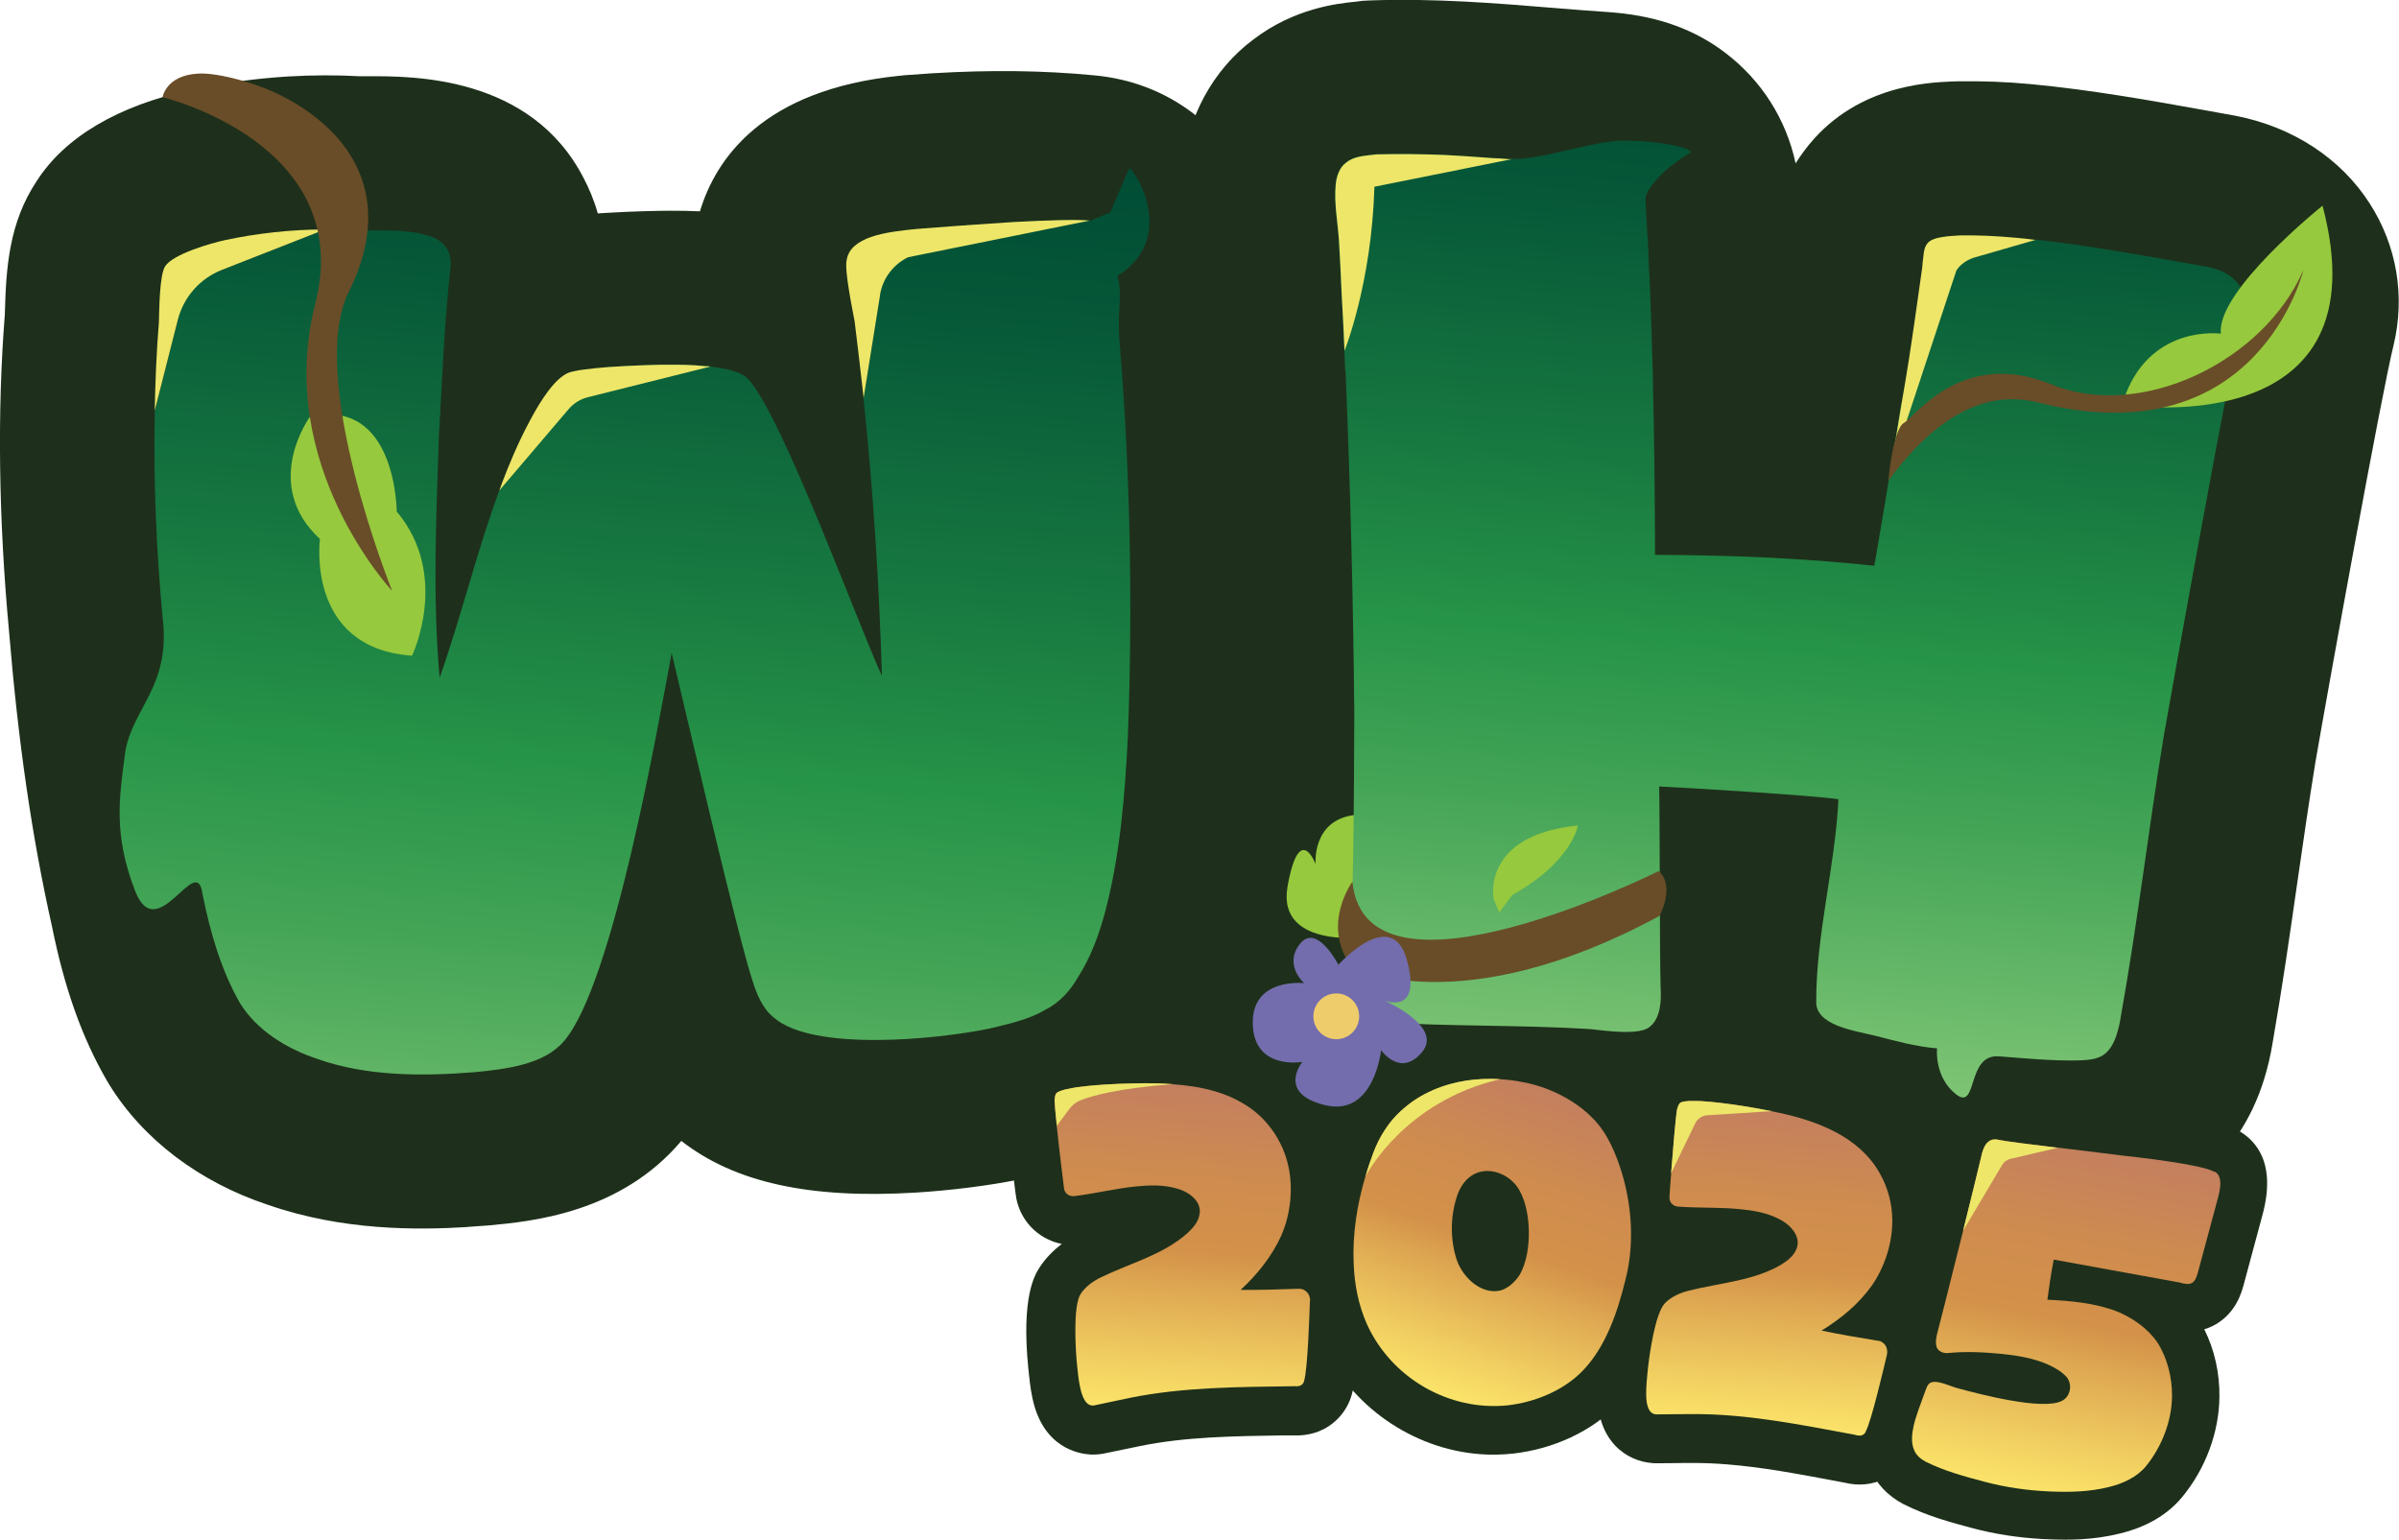
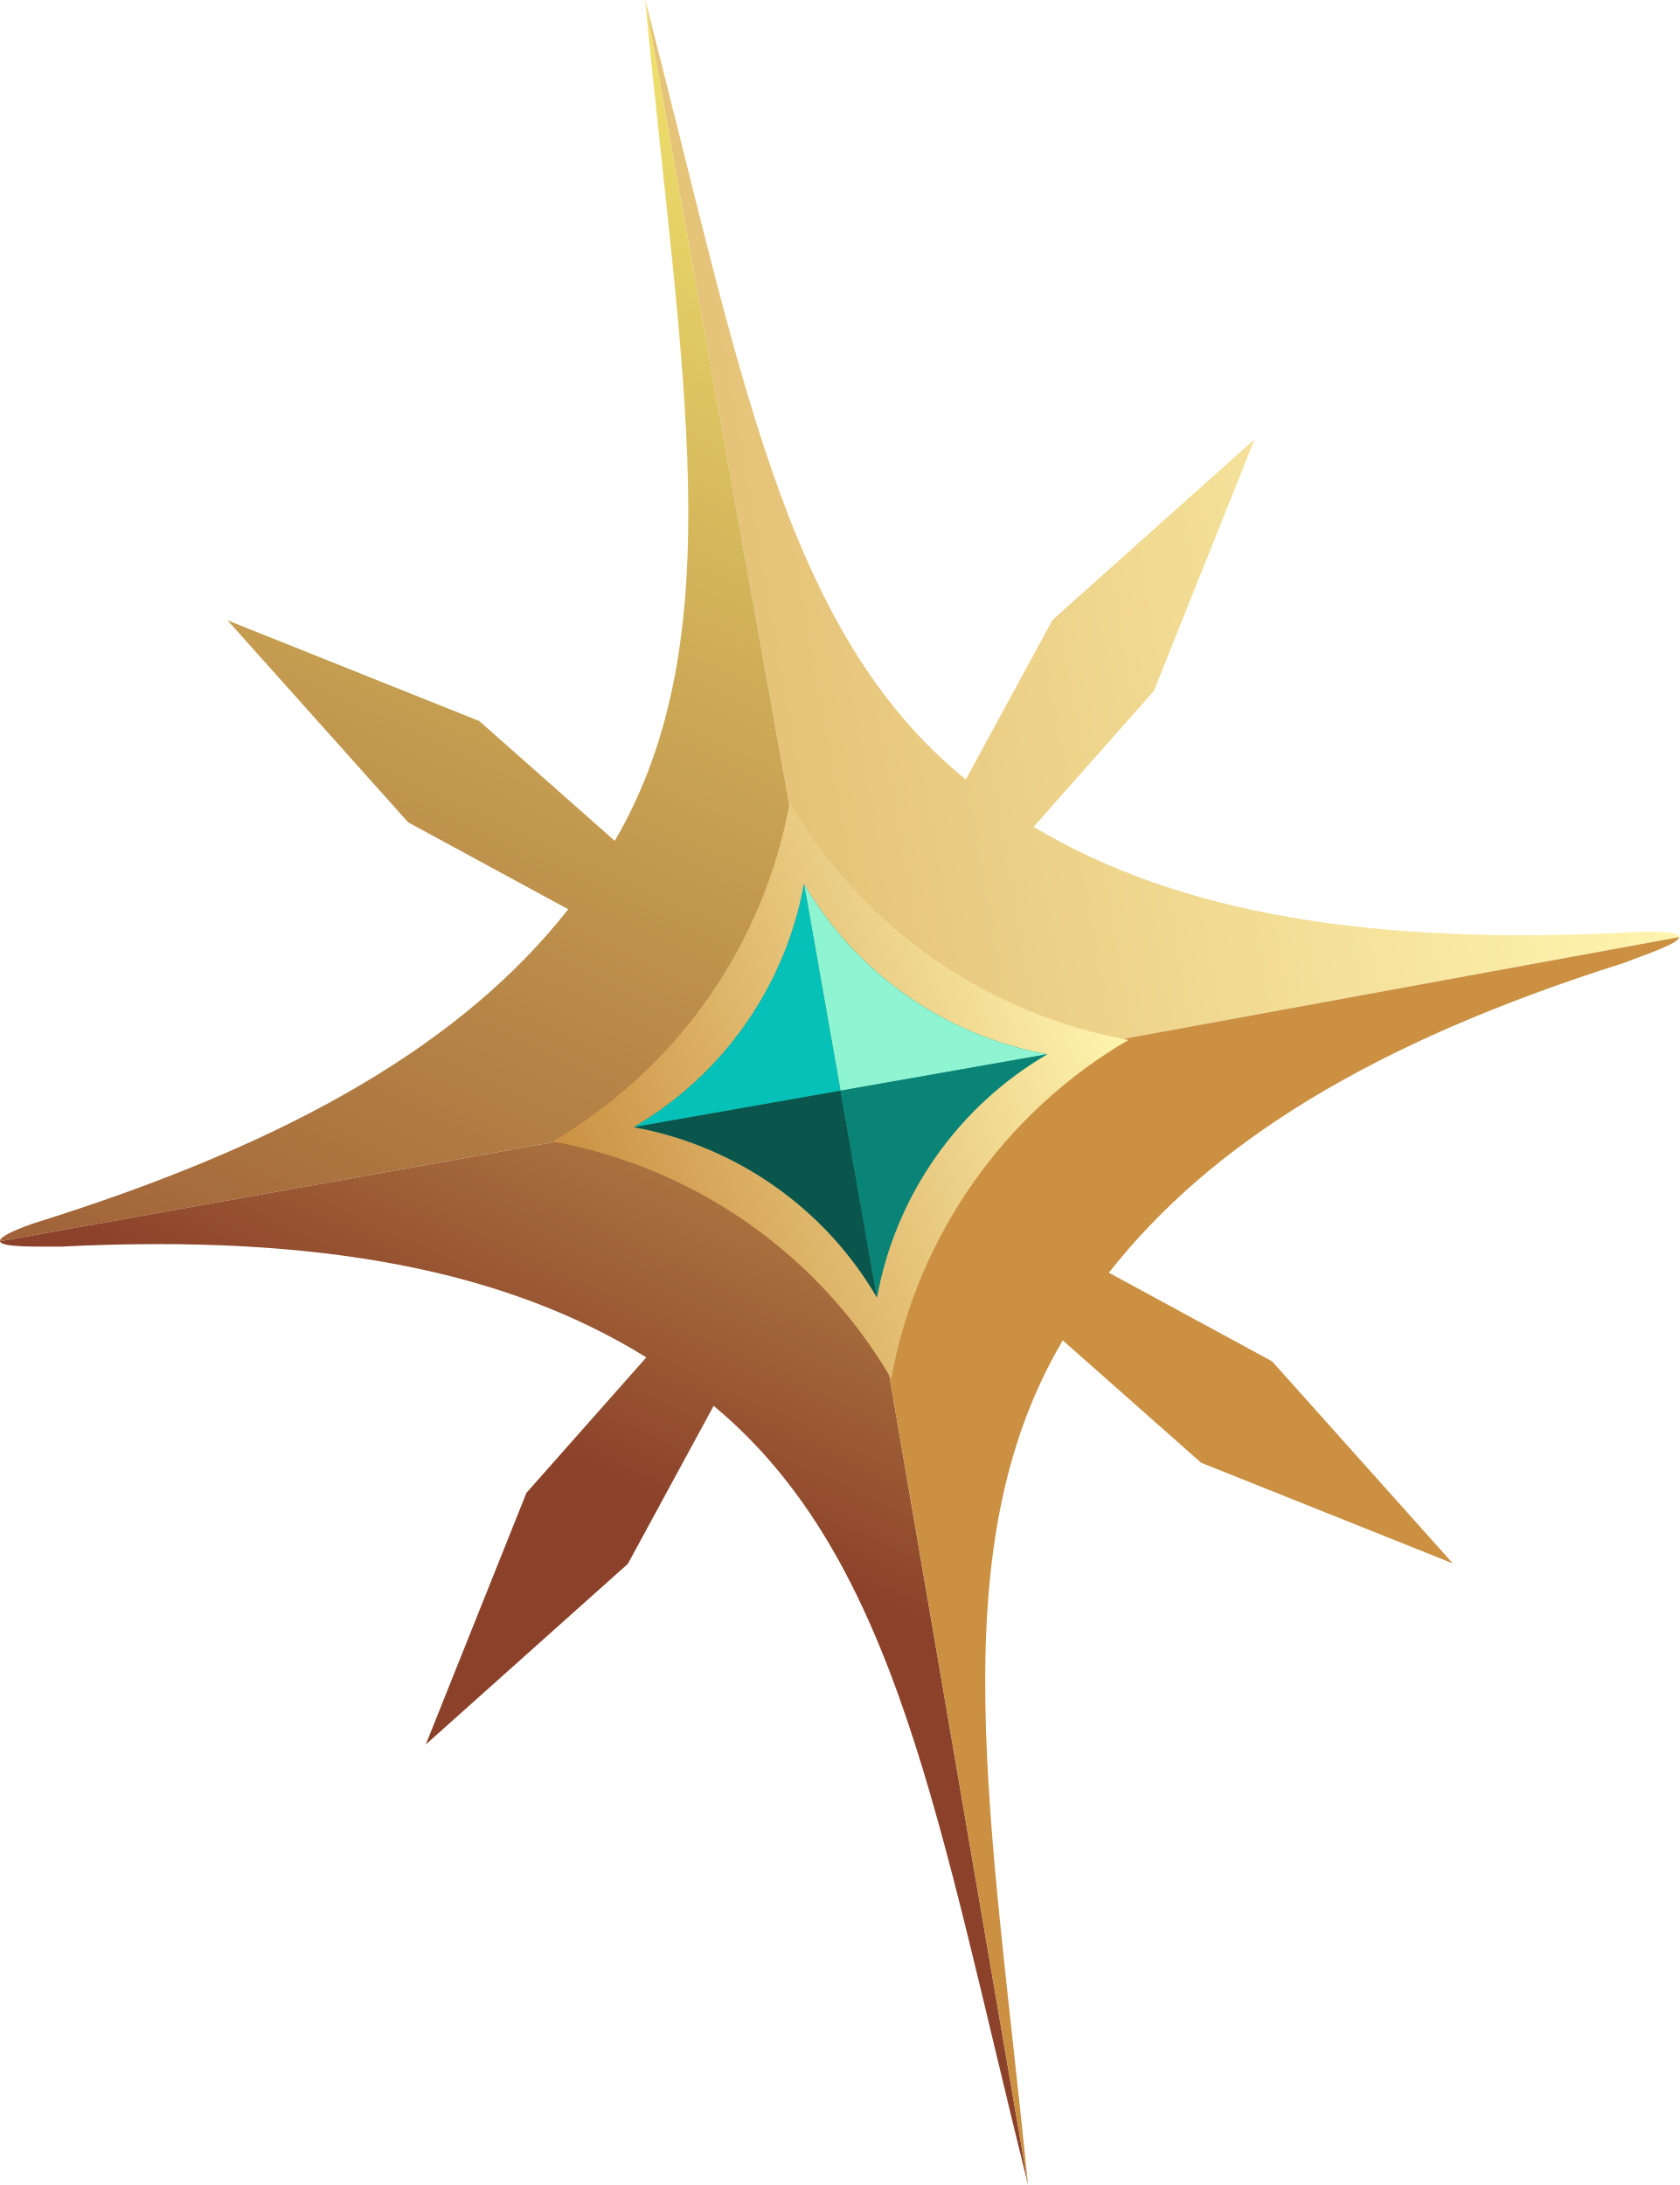
- <svg xmlns="http://www.w3.org/2000/svg" xmlns:xlink="http://www.w3.org/1999/xlink" id="Layer_2" viewBox="0 0 240.98 154.68">
+ <svg xmlns="http://www.w3.org/2000/svg" xmlns:xlink="http://www.w3.org/1999/xlink" id="Layer_2" data-name="Layer 2" viewBox="0 0 1558.83 2028.47">
  <defs>
    <style>
      .cls-1 {
-         fill: url(#Gradient-Green-New-2);
+         fill: url(#linear-gradient-2);
      }

      .cls-2 {
-         fill: #efcc6b;
+         fill: #0a564d;
      }

      .cls-3 {
-         fill: #96c93d;
+         fill: #cb9042;
      }

      .cls-4 {
-         fill: #694d28;
+         fill: url(#linear-gradient-4);
      }

      .cls-5 {
-         fill: #1e301b;
+         fill: url(#linear-gradient-3);
      }

      .cls-6 {
-         fill: url(#Gradient-Orange-4);
+         fill: #8ef4d2;
      }

      .cls-7 {
-         fill: url(#Gradient-Orange-3);
+         fill: #0b8478;
      }

      .cls-8 {
-         fill: url(#Gradient-Orange-2);
+         fill: #06c1b7;
      }

      .cls-9 {
-         fill: url(#Gradient-Green-New);
-       }
- 
-       .cls-10 {
-         fill: url(#Gradient-Orange);
-       }
- 
-       .cls-11 {
-         fill: #ede669;
-       }
- 
-       .cls-12 {
-         fill: #736dad;
+         fill: url(#linear-gradient);
      }
    </style>
-     <linearGradient id="Gradient-Green-New" x1="92.16" y1="147.49" x2="92.16" y2="35.32" gradientTransform="translate(-21.29 -29.26) rotate(4.54)" gradientUnits="userSpaceOnUse">
-       <stop offset="0" stop-color="#7ec575" />
-       <stop offset=".27" stop-color="#43a456" />
-       <stop offset=".43" stop-color="#269448" />
-       <stop offset=".61" stop-color="#177840" />
-       <stop offset=".86" stop-color="#065838" />
-       <stop offset="1" stop-color="#004c35" />
+     <linearGradient id="linear-gradient" x1="-770.15" y1="395.21" x2="814.06" y2="395.21" gradientTransform="translate(600.17 120.73) rotate(-10)" gradientUnits="userSpaceOnUse">
+       <stop offset="0" stop-color="#cb9042" />
+       <stop offset="1" stop-color="#fff5af" />
    </linearGradient>
-     <linearGradient id="Gradient-Green-New-2" data-name="Gradient-Green-New" x1="204.75" y1="121.79" x2="204.75" y2="20.32" xlink:href="#Gradient-Green-New" />
-     <linearGradient id="Gradient-Orange" x1="151.57" y1="126.73" x2="151.57" y2="159.54" gradientTransform="translate(-21.29 -29.26) rotate(4.54)" gradientUnits="userSpaceOnUse">
-       <stop offset="0" stop-color="#c47f60" />
-       <stop offset="0" stop-color="#c47f5f" />
-       <stop offset=".29" stop-color="#cf8c4e" />
-       <stop offset=".5" stop-color="#d39149" />
-       <stop offset=".61" stop-color="#dda551" />
-       <stop offset=".87" stop-color="#f2d162" />
-       <stop offset="1" stop-color="#fbe369" />
+     <linearGradient id="linear-gradient-2" x1="-796.76" y1="1469.03" x2="690.66" y2="-655.22" gradientTransform="translate(600.17 120.73) rotate(-10)" gradientUnits="userSpaceOnUse">
+       <stop offset="0" stop-color="#883c28" />
+       <stop offset=".12" stop-color="#965231" />
+       <stop offset=".36" stop-color="#bb8d4a" />
+       <stop offset=".71" stop-color="#f6eb71" />
    </linearGradient>
-     <linearGradient id="Gradient-Orange-2" data-name="Gradient-Orange" x1="267.29" y1="93.65" x2="267.29" y2="126.25" gradientTransform="translate(-67.46 -65.86) rotate(18.89)" xlink:href="#Gradient-Orange" />
-     <linearGradient id="Gradient-Orange-3" data-name="Gradient-Orange" x1="211.36" y1="124.22" x2="211.36" y2="156.48" xlink:href="#Gradient-Orange" />
-     <linearGradient id="Gradient-Orange-4" data-name="Gradient-Orange" x1="282.39" y1="113.67" x2="282.39" y2="149.03" gradientTransform="translate(-43.39 -52.2) rotate(11.43)" xlink:href="#Gradient-Orange" />
+     <linearGradient id="linear-gradient-3" x1="-445.98" y1="1525.47" x2="525.19" y2="138.5" gradientTransform="translate(600.17 120.73) rotate(-10)" gradientUnits="userSpaceOnUse">
+       <stop offset=".21" stop-color="#8c422a" />
+       <stop offset=".79" stop-color="#f6eb71" />
+     </linearGradient>
+     <linearGradient id="linear-gradient-4" x1="-976.64" y1="676.59" x2="-441.92" y2="676.59" gradientTransform="translate(1215.29 134.18) rotate(-20)" xlink:href="#linear-gradient" />
  </defs>
-   <g id="Layer_1-2" data-name="Layer_1">
+   <g id="Layer_6" data-name="Layer 6">
    <g>
-       <path class="cls-5" d="M46.93,123.27c-4.99.3-12.47.39-20.01-2.23-6.88-2.28-12.55-6.57-15.95-12.09l-.24-.4c-2.5-4.33-4.25-9.25-5.51-15.49-2.01-8.98-3.38-18.39-4.31-29.6C-.14,52.13-.29,41.34.49,31.54v-.13c.12-4.59.44-9.05,3.17-13.18,2.84-4.45,8.15-7.61,15.64-9.23,3.24-.69,6.49-1.13,9.69-1.32,2.39-.14,4.8-.15,7.17-.02h.76c4.52-.02,16.41-.08,21.71,10.24.51.97,1.03,2.16,1.42,3.54.36-.03.74-.05,1.13-.07,2.53-.15,5.09-.2,6.12-.2.99,0,1.99.01,3.01.06,1.59-5.29,6.32-12.21,19.96-13.61l.57-.06c.95-.07,1.9-.14,2.84-.2,5.86-.35,11.14-.28,16.13.2,7.57.65,13.72,5.35,16.49,12.64l.15.43c1.51,4.36,1.46,8.27,1.42,10.86,0,.46-.02.93,0,1.39,1.13,13.52,1.43,27.49.9,41.54-.31,6.44-.88,13.81-2.77,21.03-1.14,4.23-2.6,7.73-4.49,10.76-2.31,3.85-5.48,6.91-9.21,8.88-3.5,1.93-6.98,2.73-9.31,3.27l-.55.12c-3.09.63-6.91,1.11-10.48,1.33-10.64.64-18.15-1.01-23.52-5.19-6.12,7.24-15.01,8.08-19.28,8.48-.89.07-1.56.12-2.23.16Z" />
-       <path class="cls-9" d="M111.03,91.54c-.61,2.29-1.44,4.6-2.74,6.62-.75,1.33-1.87,2.59-3.34,3.31-1.65.98-3.68,1.4-5.6,1.87-5.2,1.07-17.62,2.33-21.6-1.1-1.13-.89-1.75-2.36-2.17-3.75-1.42-4.21-7.07-28.53-8.11-32.9-1.39,7.41-5.87,33.21-10.8,38.98-2.01,2.4-5.86,2.83-8.97,3.14-5.24.42-10.85.43-15.79-1.32-3.09-1.02-6.09-2.86-7.78-5.58-1.92-3.33-3.01-7.14-3.78-10.96-.57-4.48-4.55,5.37-6.78-.35-2.2-5.72-1.6-9.34-.99-13.94.68-4.35,4.56-6.6,3.77-13.35-.65-6.92-.95-13.97-.8-20.95l3.23-12.77,13.83-5.43c1.02-.01,2.03,0,3.04.09,2.58.05,8.16-.4,9.28,1.91.35.64.39,1.29.31,1.93-.62,5.53-.82,11.15-1.15,16.76-.27,8.08-.65,16.31.07,24.34,2.18-6.17,3.71-12.61,5.99-18.81l5.73-8.57s.04-.06.07-.09l.56-.85.28-.41,1.26-.73s.1-.08.16-.11l2.81-1.63c2.45-.18,5.23-.26,6.24-.24.8,0,2.22,0,3.62.13h.03c1.77.17,3.56.53,4.27,1.33,3.46,3.79,11.22,25.17,13.41,29.78-.28-9.26-.87-18.58-1.85-27.87v-.03s1.66-10.37,1.66-10.37v-.06s.49-2.98.49-2.98l2.31-.77.6-.17.03-.03,10.06-3.3c3.28-.17,6.28-.27,7.56-.14.18.01.34-.06.51-.21v.03s1.56-.65,1.56-.65l1.92-4.44c.6.23,4.7,6.72-.84,10.59-.5.14-.31.44-.26.6.37,1.6-.09,3.07.09,5.86,1.1,13.27,1.37,26.6.87,39.9-.29,5.92-.77,11.98-2.27,17.69Z" />
-       <path class="cls-11" d="M32.61,23.05c-3.4.01-6.76.38-10.04,1.08-1.38.3-5.19,1.39-5.98,2.62-.59.9-.59,4.56-.63,5.64-.24,2.94-.36,5.9-.42,8.87l2.33-9.16c.58-2.26,2.21-4.11,4.38-4.97l10.37-4.07Z" />
-       <path class="cls-3" d="M31.13,41.87s-4.95,6.78,1.01,12.28c0,0-1.48,10.97,9.25,11.72,0,0,3.87-8.05-1.54-14.48,0,0-.03-11.54-8.72-9.51" />
-       <path class="cls-4" d="M16.32,9.76s19.48,4.65,15.34,20.8c-4.14,16.15,7.73,28.8,7.73,28.8,0,0-8.64-21.45-4.35-30.05,4.29-8.61,1.18-15.38-6.26-19.43-2.78-1.52-6.87-2.59-8.83-2.49-3.3.16-3.62,2.38-3.62,2.38Z" />
-       <path class="cls-11" d="M71.04,36.79h-.15c-1.41-.16-2.82-.15-3.62-.15-1.01-.02-3.79.07-6.24.24-1.74.14-3.29.32-3.96.58-1.31.57-2.67,2.59-3.83,4.78-1.23,2.27-2.22,4.72-2.73,6.07-.12.3-.23.63-.35.96l6.97-8.18c.5-.58,1.16-.99,1.9-1.18l12.35-3.09-.33-.04Z" />
-       <path class="cls-11" d="M101.89,22.3c-3.5.22-7.31.5-9.82.7-1.34.14-3.14.31-4.59.81-1.27.45-2.25,1.15-2.43,2.3-.26,1,.61,5.13.8,6.19.32,2.55.61,5.1.9,7.68l1.66-10.37v-.06c.29-1.64,1.35-3,2.83-3.72h.03s18.19-3.67,18.19-3.67c-1.28-.13-4.28-.03-7.56.14Z" />
-       <path class="cls-5" d="M135.85,118.03c-3.6-.34-6.77-1.61-9.44-3.78l-.64-.52-.58-.58c-3.73-3.75-5.61-9-5.2-14.44.53-8.99.56-18.24.58-27.18-.12-14.83-.63-30.46-1.52-46.31-.03-.31-.07-.63-.1-.94-.2-1.79-.48-4.25-.21-7.15.51-5.36,3.09-10.11,7.13-13.14,4.18-3.21,8.6-3.65,10.31-3.82l.69-.09.83-.04c6.45-.22,12.53.28,18.42.76,1.93.16,3.86.31,5.79.44l.44.04c4.38.41,7.98,1.74,11,4.06,3.62,2.77,6.07,6.65,7.02,11.07.27-.44.58-.88.91-1.32,4.86-6.48,12.25-6.79,14.71-6.9l.59-.02c2.55-.04,4.97.05,7.41.28,6.2.59,12.07,1.65,17.75,2.67l2.87.52c5.76,1.13,10.55,4.31,13.42,8.79,2.74,4.26,3.59,9.33,2.4,14.28-1.15,4.54-6.47,33.89-7.85,41.88-.64,3.92-1.22,7.98-1.81,12.04-.75,5.24-1.53,10.66-2.48,16.1-1.67,10.27-7.79,14.35-11.89,15.93-1.86.77-5.36,1.92-14.76,1.05-.83-.06-1.67-.13-2.5-.21-5.28-.5-10.23-1.33-14.71-2.47l-.35-.08c-3.71-.84-6.63-2.08-8.92-3.54-5.69,4.46-12.54,3.81-15.28,3.55l-1.48-.15c-3.02-.18-6.14-.24-9.44-.3-3.66-.07-7.45-.13-11.37-.38h-.2c-.6-.04-1.1-.06-1.58-.11Z" />
-       <path class="cls-3" d="M137.83,94.11s-9.67,1.45-8.49-5.09c1.18-6.55,2.81-2.22,2.81-2.22,0,0-.39-4.44,3.96-4.93l3.97,2.29-2.24,9.95Z" />
-       <path class="cls-1" d="M225.41,31.09c-1.39,5.5-7.09,37.33-8.06,42.86-1.54,9.37-2.63,18.77-4.3,28.09-.25,1.61-.76,3.73-2.34,4.22-1.21.55-6.36.14-7.77.03l-2.14-.17c-3.31-.26-2.1,5.53-4.31,3.82-2.17-1.71-1.93-4.47-1.91-4.62-2.14-.17-4.25-.77-6.34-1.3-2.21-.51-5.83-1.08-5.8-3.36-.02-6.78,1.91-13.62,2.23-20.37-2.34-.37-15.74-1.19-18.01-1.28.08,2.47.05,17.56.15,20.19.08,1.3,0,3.02-1.02,3.89-.97,1-4.72.43-6.09.29-6.99-.43-14-.25-21.08-.69-.86-.07-1.85.04-2.46-.44-.6-.63-.8-1.6-.73-2.46.56-9.35.57-18.84.61-28.23-.11-11.41-.4-22.89-.88-34.3l-.03-.03c-.04-.68-.05-1.33-.09-2.01-.09-1.98-.18-3.93-.3-5.88v-.03c-.08-1.73-.15-3.46-.26-5.17-.13-1.89-.5-3.74-.33-5.57.07-.86.39-1.79,1.07-2.26.82-.67,1.99-.67,2.99-.81,2.32-.06,4.65-.03,6.96.06,1.56.09,3.1.18,4.66.31.52.01,1.07.05,1.59.1.15.01.31.02.46,0,3.2.04,8-1.77,10.99-1.84,3.46-.06,7.7.8,6.83,1.28-2.49,1.44-4.51,3.62-4.41,4.73.73,11.8.92,23.7.96,35.6,7.33.03,14.64.3,22.03,1.1.57-3.25,1.1-6.51,1.64-9.76v-.06c.36-2.16.72-4.35,1.08-6.54l.03.03,5.18-12.81s0-.03.04-.06l.54-1.34,1.32-.39s.09-.02.13-.05l6.21-1.79c1.13.12,2.26.27,3.39.42,4.72.65,9.37,1.54,14.08,2.35,2.09.44,4,2.04,3.49,4.22Z" />
-       <path class="cls-3" d="M150.04,90.34s-1.34-6.42,8.46-7.41c0,0-.57,3.63-6.59,6.98l-1.31,1.76-.56-1.33Z" />
-       <path class="cls-4" d="M135.86,88.56s-3.22,4.35-.09,8.55c0,0,10.8,5.8,30.93-5.1,0,0,1.62-3.02-.09-4.5,0,0-29.48,14.79-30.76,1.05Z" />
-       <path class="cls-11" d="M202.54,23.89c-1.93-.18-3.74-.27-5.68-.24-.78.06-2.72.09-3.24.79-.27.32-.37.77-.41,1.26-.06.4-.09.79-.12,1.16-.22,1.65-.48,3.29-.7,4.94-.41,2.89-.86,5.82-1.37,8.7-.36,2.19-.72,4.38-1.07,6.54l6.57-19.87.04-.06c.38-.55.94-.94,1.57-1.17.03-.03.09-.02.13-.05l6.21-1.79c-.64-.08-1.28-.16-1.92-.21Z" />
-       <path class="cls-3" d="M214.5,40.76s25.01,3.38,18.8-20.1c0,0-10.7,8.57-10.21,12.86,0,0-6.81-.95-9.55,6.04.31.99.95,1.2.95,1.2" />
-       <path class="cls-4" d="M189.69,48.26s.45-5.17,1.58-5.79,5.85-7.52,14.81-3.85c8.96,3.67,21.32-2.3,25.3-11.5,0,0-4.45,18.59-26.14,13.44-2.06-.5-8.17-2.32-15.55,7.71Z" />
-       <path class="cls-11" d="M138.06,18.77c-.28,9.71-3,16.46-3,16.46-.09-1.98-.18-3.93-.3-5.88v-.03c-.08-1.73-.15-3.46-.26-5.17-.13-1.89-.5-3.74-.33-5.57.07-.86.39-1.79,1.07-2.26.82-.67,1.99-.67,2.99-.81,2.32-.06,4.65-.03,6.96.06,1.56.09,3.1.18,4.66.31.52.01,1.07.05,1.59.1.15.01.31.02.46,0l-13.84,2.78Z" />
-       <path class="cls-5" d="M109.46,146.11c-1.09-.06-4.71-.65-5.76-5.69-.21-1-.31-2-.4-2.89-.74-7.35.68-9.52,1.15-10.24.57-.87,1.32-1.65,2.21-2.32-2.46-.49-4.34-2.48-4.64-5.02-.13-1.01-.96-7.66-1-9.23v-.23s0-.23,0-.23c.04-.61.14-2.14,1.28-3.55l.11-.13.12-.13c1.39-1.48,3.29-1.82,4.54-2.03l.32-.06.16-.02c1.38-.18,2.9-.3,4.65-.37,1.85-.06,3.64-.11,5.48,0,2.12.12,3.99.42,5.71.91,3.13.9,5.87,2.63,7.73,4.86,1.52,1.76,2.65,4.06,3.15,6.42.64,2.96.38,6.29-.72,9.21,1.85,1.08,3.06,3.13,3.01,5.45v.38c-.21,5.56-.42,7.52-.71,8.65-.36,1.58-1.4,2.94-2.86,3.71-1.35.7-2.65.66-3.16.64h-.97c-5.03.08-9.78.14-14.33,1.07-.33.06-1.46.3-2.37.49l-1.36.28-.13.02c-.39.06-.79.08-1.19.06Z" />
-       <path class="cls-5" d="M148.6,146.08c-6.77-.54-12.95-4.87-15.75-11.04-1.07-2.37-1.68-5.11-1.76-7.94-.2-4.06.58-8.53,2.32-13.17,1.02-2.58,2.53-4.73,4.41-6.31,2.31-2.02,5.31-3.37,8.66-3.91,1.66-.25,3.3-.3,4.93-.17,2.03.16,3.98.6,5.8,1.3,2.52.99,4.62,2.35,6.27,4.05,2.36,2.36,3.51,5.49,4.16,7.64,1.31,4.47,1.44,9.16.37,13.25-.85,3.45-2.26,7.93-5.51,11.31-2.58,2.68-6.42,4.48-10.53,4.94-1.14.12-2.27.14-3.39.05Z" />
-       <path class="cls-5" d="M186.34,149.12c-.45-.04-.84-.12-1.16-.19l-.94-.18c-3.73-.7-7.25-1.36-10.78-1.64-1.21-.1-2.33-.14-3.42-.14-.32,0-1.32,0-2.2.02-.68,0-1.59.01-1.59.01,0,0-.3-.02-.3-.02-2.51-.2-5.45-2.11-5.49-6.84-.01-1.02.09-2.02.17-2.91.72-7.3,2.53-9.15,3.12-9.75.73-.74,1.61-1.36,2.61-1.83-.86-.36-1.62-.92-2.22-1.63-.98-1.17-1.45-2.65-1.33-4.18.06-.84.56-7.61.83-9.19l.04-.22.06-.22c.16-.59.55-2.07,1.95-3.22l.12-.1.13-.09c1.65-1.18,3.57-1.13,4.84-1.1h.32s.64.05.64.05c1.26.1,2.61.27,4.12.51,3.17.53,7.08,1.18,10.73,3.07,2.87,1.49,5.21,3.71,6.58,6.24,1.13,2.01,1.79,4.48,1.82,6.88.04,3.02-.86,6.21-2.5,8.84.37.33.7.7.98,1.12.93,1.38,1.25,3.13.88,4.79l-.07.29c-1.3,5.46-1.89,7.34-2.39,8.39-.66,1.46-1.94,2.58-3.49,3.03-.68.2-1.36.26-2.06.21Z" />
-       <path class="cls-5" d="M205.13,154.61c-2.47-.14-4.82-.51-6.99-1.09-2.14-.57-4.56-1.22-6.86-2.38l-.11-.05c-1.58-.84-2.73-2.08-3.34-3.59-.84-2.01-.57-3.96-.29-5.27.27-1.18.64-2.17.96-3.05.11-.3.22-.59.32-.89l.05-.15.06-.15c.14-.38.39-1.03.88-1.7-.37-1.67.02-3.14.16-3.67.58-2.18,3.95-15.7,4.45-17.86l.04-.18c.66-2.44,2.07-3.64,3.18-4.23.93-.51,2.01-.74,3.11-.68.35.02.71.07,1.06.15,1.14.19,5.87.76,8.44,1.08,1.54.19,2.83.34,3.42.42,8.55.87,10.37,1.81,11.04,2.18,1.97,1.06,3.98,3.42,2.53,8.65l-1.89,7.02c-.47,1.77-1.41,3.08-2.79,3.88-.36.21-.74.37-1.14.49,1.03,2.06,1.56,4.43,1.52,6.81-.03,3.52-1.39,7.19-3.72,10.02-1.85,2.26-4.43,3.25-6.29,3.69-2.67.67-5.2.66-7.1.58-.22,0-.47-.02-.71-.03Z" />
-       <path class="cls-10" d="M131.6,130.69c.02-.69-.47-1.25-1.16-1.22-1.94.07-3.88.13-5.82.11,1.69-1.55,3.19-3.44,4.11-5.51.91-2.12,1.18-4.66.69-6.9-.33-1.57-1.09-3.08-2.12-4.28-1.33-1.6-3.3-2.7-5.3-3.27-1.38-.4-2.81-.6-4.26-.7-1.79-.13-3.6-.08-5.37-.03-1.42.06-2.83.16-4.19.34-.48.09-1.75.26-2.07.6-.15.18-.17.49-.18.75,0,.4.1,1.36.22,2.53h0c.24,2.33.63,5.45.73,6.25.05.55.56.89,1.12.79,2.05-.25,4.03-.75,6.09-.96,1.33-.13,2.75-.19,4.08.2,1.33.34,2.64,1.38,2.3,2.71-.14.7-.65,1.28-1.16,1.75-2.42,2.19-5.79,3.05-8.72,4.47-.78.38-1.55.93-2.04,1.67-.78,1.21-.51,5.58-.37,7.04.08.82.16,1.63.33,2.39.17.8.54,1.9,1.39,1.77.43-.09,3.13-.67,3.59-.76,5.39-1.09,10.92-1.09,16.4-1.17.26.01.56.03.77-.08.2-.11.32-.3.34-.47.36-1.2.54-6.75.58-8.02Z" />
-       <path class="cls-8" d="M162.96,117.96c-.62-2.03-1.48-4.14-2.99-5.64-1.25-1.29-2.84-2.24-4.51-2.9-.83-.32-1.71-.57-2.61-.73h-.02c-.71-.15-1.44-.23-2.16-.27-1.15-.07-2.3-.02-3.42.15-2.27.36-4.52,1.27-6.25,2.79-.84.69-1.55,1.56-2.12,2.52-.01.02-.02.03-.02.03-.34.56-.62,1.15-.86,1.76-.31.82-.6,1.67-.85,2.53-.84,2.84-1.31,5.83-1.17,8.77.07,2.07.49,4.18,1.33,6.06,2.44,5.39,8.23,8.76,14.13,8.15,2.74-.31,5.61-1.48,7.54-3.47,2.32-2.41,3.49-5.85,4.3-9.15.88-3.39.68-7.18-.32-10.59ZM152.69,128.01c-.45.72-1.15,1.39-1.95,1.63-1.88.45-3.78-1.23-4.41-3.08-.67-2.01-.65-4.37.03-6.4.26-.82.77-1.6,1.45-2.05,1.47-.98,3.51-.34,4.55,1.06,1.52,2.04,1.6,6.64.32,8.84Z" />
-       <path class="cls-7" d="M188.67,134.7c-1.9-.32-3.81-.63-5.7-1.03,1.96-1.19,3.79-2.72,5.09-4.57,1.3-1.9,2.06-4.32,2.02-6.59-.01-1.59-.46-3.23-1.23-4.59-.98-1.82-2.69-3.28-4.53-4.22-1.99-1.04-4.17-1.63-6.38-2.07h0c-.95-.2-1.9-.37-2.86-.52-1.4-.22-2.8-.4-4.17-.49-.47,0-1.75-.09-2.12.17-.19.15-.26.45-.33.7-.14.81-.41,4.04-.59,6.38h0c-.09,1.09-.15,1.98-.17,2.36-.05.55.37.98.93.99,2.05.15,4.09.05,6.13.25,1.32.13,2.71.35,3.94.99,1.23.6,2.3,1.86,1.72,3.09-.29.66-.89,1.12-1.49,1.49-2.78,1.65-6.24,1.84-9.37,2.64-.84.22-1.7.61-2.31,1.23-1,1.02-1.6,5.35-1.74,6.8-.08.8-.16,1.62-.15,2.39,0,.82.16,1.95,1.01,1.99.43,0,3.19-.04,3.65-.03,5.46-.03,10.86,1.07,16.21,2.06.25.07.55.14.76.08.23-.07.37-.22.43-.4.58-1.1,1.83-6.48,2.12-7.7.15-.67-.22-1.31-.89-1.42Z" />
-       <path class="cls-6" d="M222.43,117.72c-1.35-.76-7.75-1.47-9.31-1.64-.81-.11-3.42-.42-6.07-.75h0c-.1,0-.2-.03-.3-.03-2.6-.31-5.14-.63-5.9-.78-.33-.08-.67-.09-.92.05-.46.23-.69.78-.82,1.25-.24,1.02-1.03,4.29-1.91,7.81h0c-.2.78-.4,1.57-.59,2.34h0c-.88,3.55-1.72,6.86-1.99,7.88-.13.49-.24,1.06-.06,1.54.19.41.74.6,1.16.53,1.78-.17,3.57-.08,5.34.09,1.61.17,3.23.43,4.7,1.09.7.32,1.37.71,1.87,1.28.57.76.34,1.96-.55,2.37-1.95.95-8.18-.68-10.29-1.25-.83-.17-2.44-1.08-3.04-.47-.19.21-.28.53-.39.81-.4,1.15-.86,2.24-1.13,3.38-.18.82-.28,1.71.04,2.44.2.53.66.91,1.16,1.18,1.87.94,3.93,1.49,5.96,2.03,2.14.57,4.4.88,6.67.97,1.93.07,3.85.03,5.76-.45,1.39-.33,2.82-.98,3.73-2.08,1.6-1.96,2.61-4.55,2.63-7.05.02-1.9-.48-3.86-1.49-5.43-.97-1.39-2.47-2.44-4.03-3.08-2.2-.85-4.66-1.07-7-1.18.18-1.34.37-2.67.64-4.03,1.53.28,11.07,2.01,12.64,2.3.4.11.89.25,1.25.04.31-.18.47-.62.57-.98.22-.81,1.59-5.94,1.82-6.76.29-1.09.91-2.91-.12-3.44Z" />
-       <path class="cls-11" d="M117.74,108.92c-5.42.41-8.05,1.16-9.19,1.61-.45.18-.83.47-1.12.86l-1.27,1.71h0c-.12-1.16-.21-2.13-.22-2.53.01-.25.03-.56.18-.75.32-.34,1.59-.51,2.07-.6,1.36-.18,2.77-.28,4.19-.34,1.76-.06,3.58-.11,5.37.03Z" />
-       <path class="cls-11" d="M150.68,108.42c-9.44,2.19-13.29,9.32-13.52,9.77.24-.86.54-1.7.85-2.53.24-.61.52-1.2.86-1.76,0,0,.01,0,.02-.03.57-.96,1.29-1.82,2.12-2.52,1.73-1.52,3.98-2.44,6.25-2.79,1.12-.17,2.27-.22,3.42-.15Z" />
-       <path class="cls-11" d="M177.95,111.63l-6.45.41c-.52.03-.98.34-1.21.81l-2.43,5.02c.19-2.35.45-5.58.59-6.38.07-.25.14-.55.33-.7.37-.26,1.65-.18,2.12-.17,1.37.09,2.77.27,4.17.49.95.15,1.91.32,2.86.51h0Z" />
-       <path class="cls-11" d="M206.75,115.3l-4.81,1.12c-.34.08-.63.29-.81.59l-3.94,6.63c.88-3.52,1.67-6.8,1.91-7.81.14-.48.36-1.03.82-1.25.26-.15.6-.14.92-.05.76.15,3.3.47,5.9.78Z" />
-       <path class="cls-12" d="M138.73,105.51s-.69,6.69-5.6,5.52c-4.91-1.17-2.31-4.35-2.31-4.35,0,0-4.88.87-4.98-3.83-.1-4.69,5.16-4.08,5.16-4.08,0,0-2.1-1.85-.41-3.96,1.69-2.11,3.85,2.11,3.85,2.11,0,0,5.4-6.03,6.9-.42,1.5,5.61-2.34,3.99-2.34,3.99,0,0,6.02,2.59,3.85,5.2-2.17,2.61-4.11-.18-4.11-.18Z" />
-       <circle class="cls-2" cx="134.23" cy="102.1" r="2.3" />
+       <g>
+         <path class="cls-9" d="M1524.77,864.95c-254.6,14.23-433.07-18.1-565.26-97.36l111.63-126.18,93.46-233.65-187.6,167.74-80.43,148.12C725.5,585.17,687.08,339.06,598.86,0l181.33,1012.56,778.63-142.56c.32-3.35-8.65-5.42-34.06-5.04Z" />
+         <path class="cls-1" d="M598.86,0h-.01c33.32,347.22,82.27,591.21-28.18,780.65l-125.82-111.31-233.65-93.46,167.74,187.6,148.54,80.65c-96.12,122.04-252.33,215.66-497.25,291.87-22.85,8.18-30.88,13.23-30.19,16.35l780.15-139.78L598.86,0Z" />
+         <path class="cls-5" d="M.04,1152.34c1.32,5.94,34.31,4.84,56.59,4.98,242.37-12.15,414.76,23.1,543.31,102.82l-111.26,125.76-93.46,233.65,187.6-167.74,79.63-146.66c171.63,142.58,209.31,392.31,291.89,723.33l-174.14-1015.91L.04,1152.34Z" />
+         <path class="cls-3" d="M780.19,1012.56l174.14,1015.91c-34.41-341.46-82.04-590.12,32.19-784.13l128.44,113.63,233.65,93.46-167.74-187.6-151.53-82.28c94.45-120.42,245.2-214.01,477.53-287.42,19.24-7.5,51.35-17.98,51.94-24.14l-778.63,142.56Z" />
+       </g>
+       <path class="cls-4" d="M733.05,745.2c-23.99,131.95-104.43,246.83-220.22,314.5h0c131.95,23.99,246.83,104.43,314.5,220.22,23.99-131.95,104.43-246.83,220.22-314.5h0c-131.95-23.99-246.83-104.43-314.5-220.22Z" />
+       <g>
+         <g>
+           <path class="cls-7" d="M746.37,820.73l33.82,191.82,191.82-33.82h0c-94.67-17.21-177.09-74.93-225.65-158Z" />
+           <path class="cls-7" d="M746.37,820.73c-17.21,94.67-74.93,177.09-158,225.65l191.82-33.82-33.82-191.82Z" />
+           <path class="cls-7" d="M588.37,1046.38h0c94.67,17.21,177.09,74.93,225.65,158l-33.82-191.82-191.82,33.82Z" />
+           <path class="cls-7" d="M814.02,1204.38c17.21-94.67,74.93-177.09,158-225.65l-191.82,33.82,33.82,191.82Z" />
+         </g>
+         <g>
+           <path class="cls-6" d="M746.37,820.73l33.82,191.82,191.82-33.82h0c-94.67-17.21-177.09-74.93-225.65-158Z" />
+           <path class="cls-8" d="M746.37,820.73c-17.21,94.67-74.93,177.09-158,225.65l191.82-33.82-33.82-191.82Z" />
+           <path class="cls-2" d="M588.37,1046.38h0c94.67,17.21,177.09,74.93,225.65,158l-33.82-191.82-191.82,33.82Z" />
+           <path class="cls-7" d="M814.02,1204.38c17.21-94.67,74.93-177.09,158-225.65l-191.82,33.82,33.82,191.82Z" />
+         </g>
+       </g>
    </g>
  </g>
</svg>
